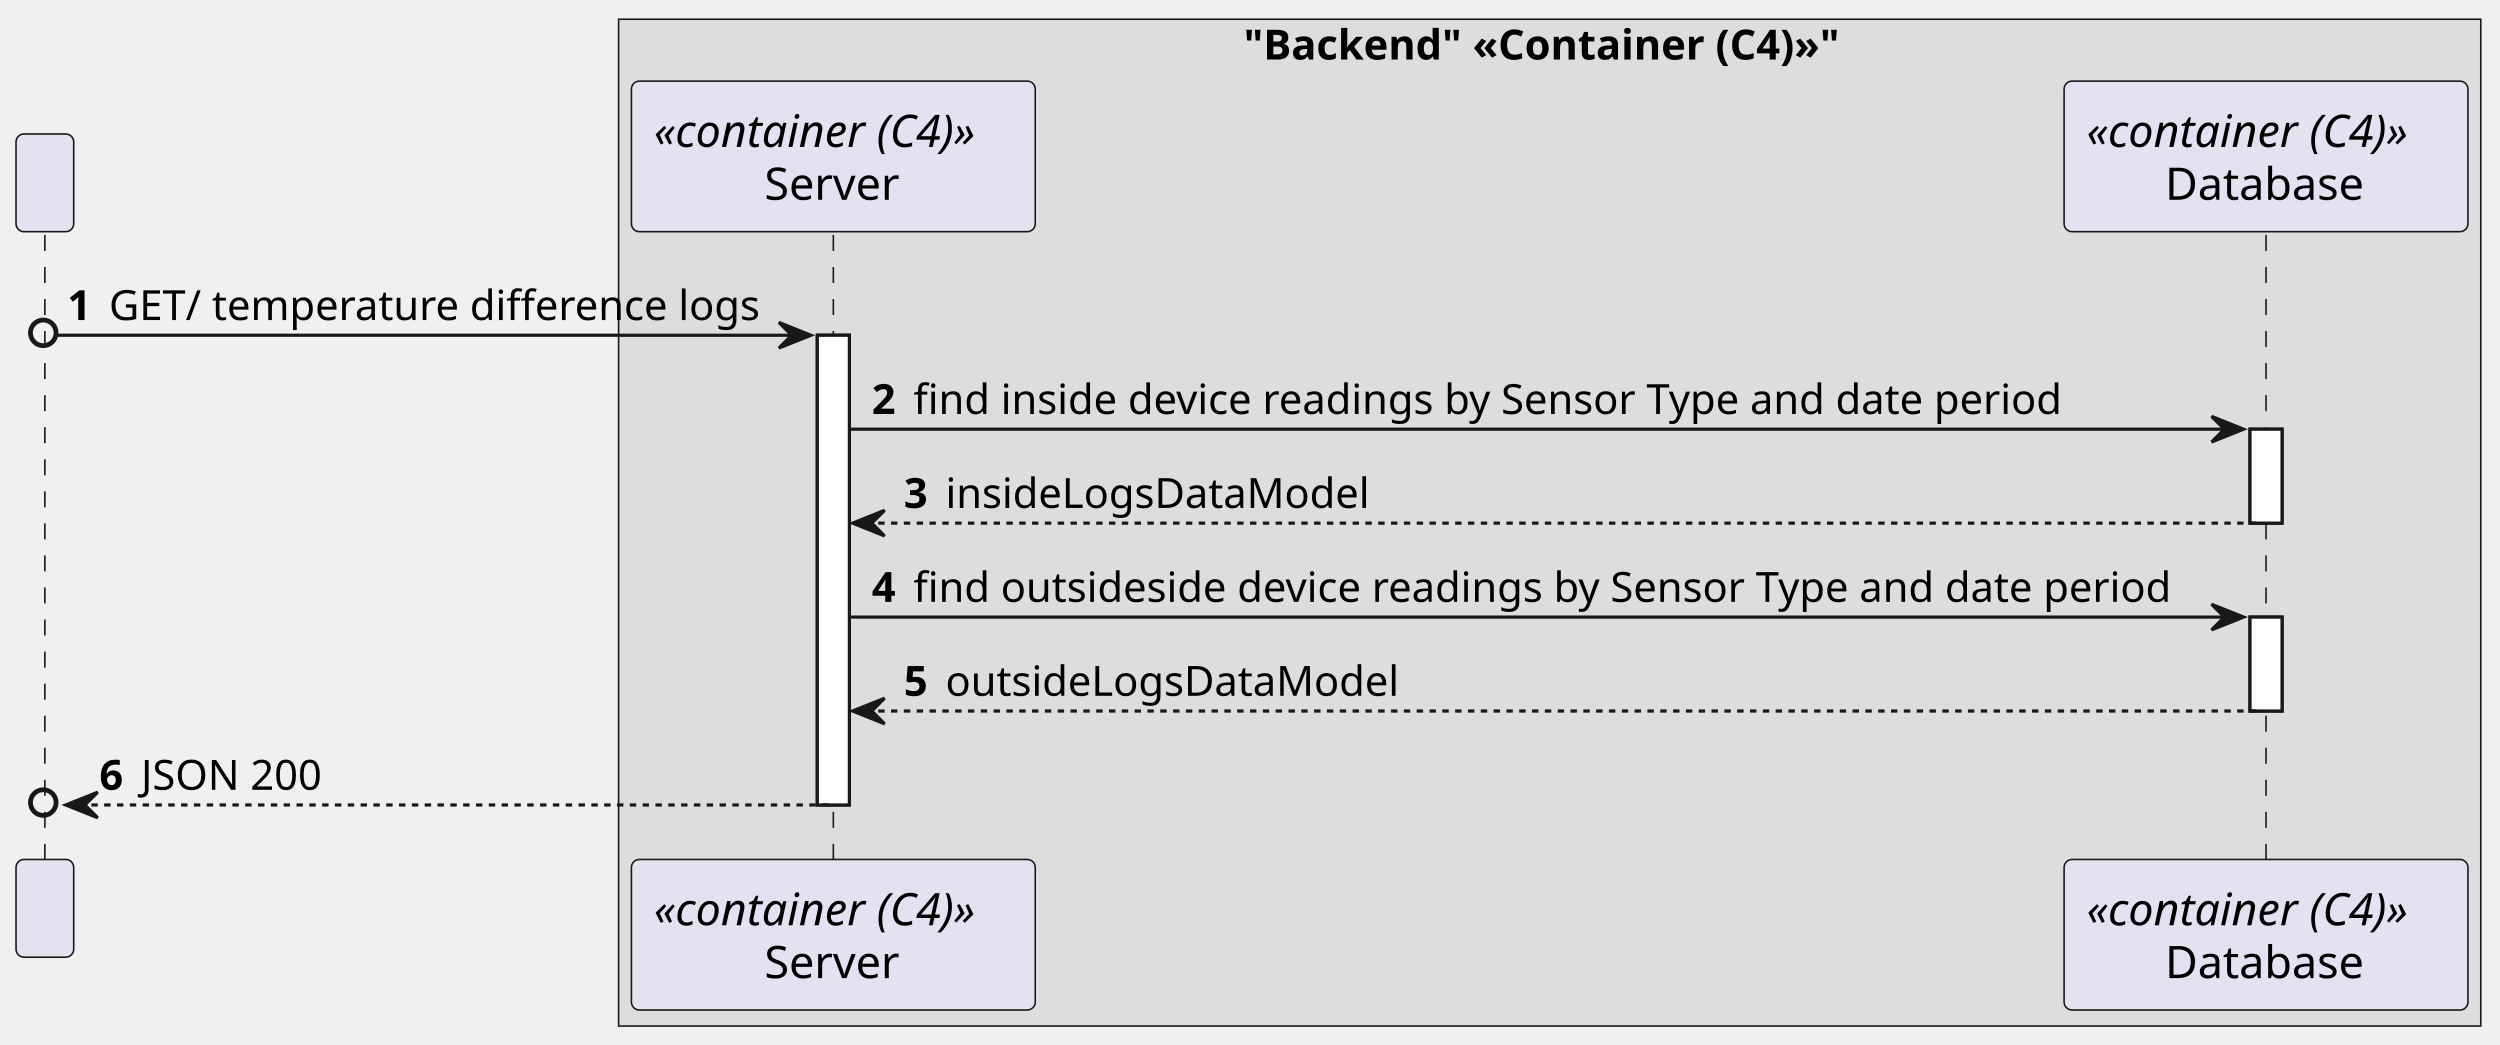
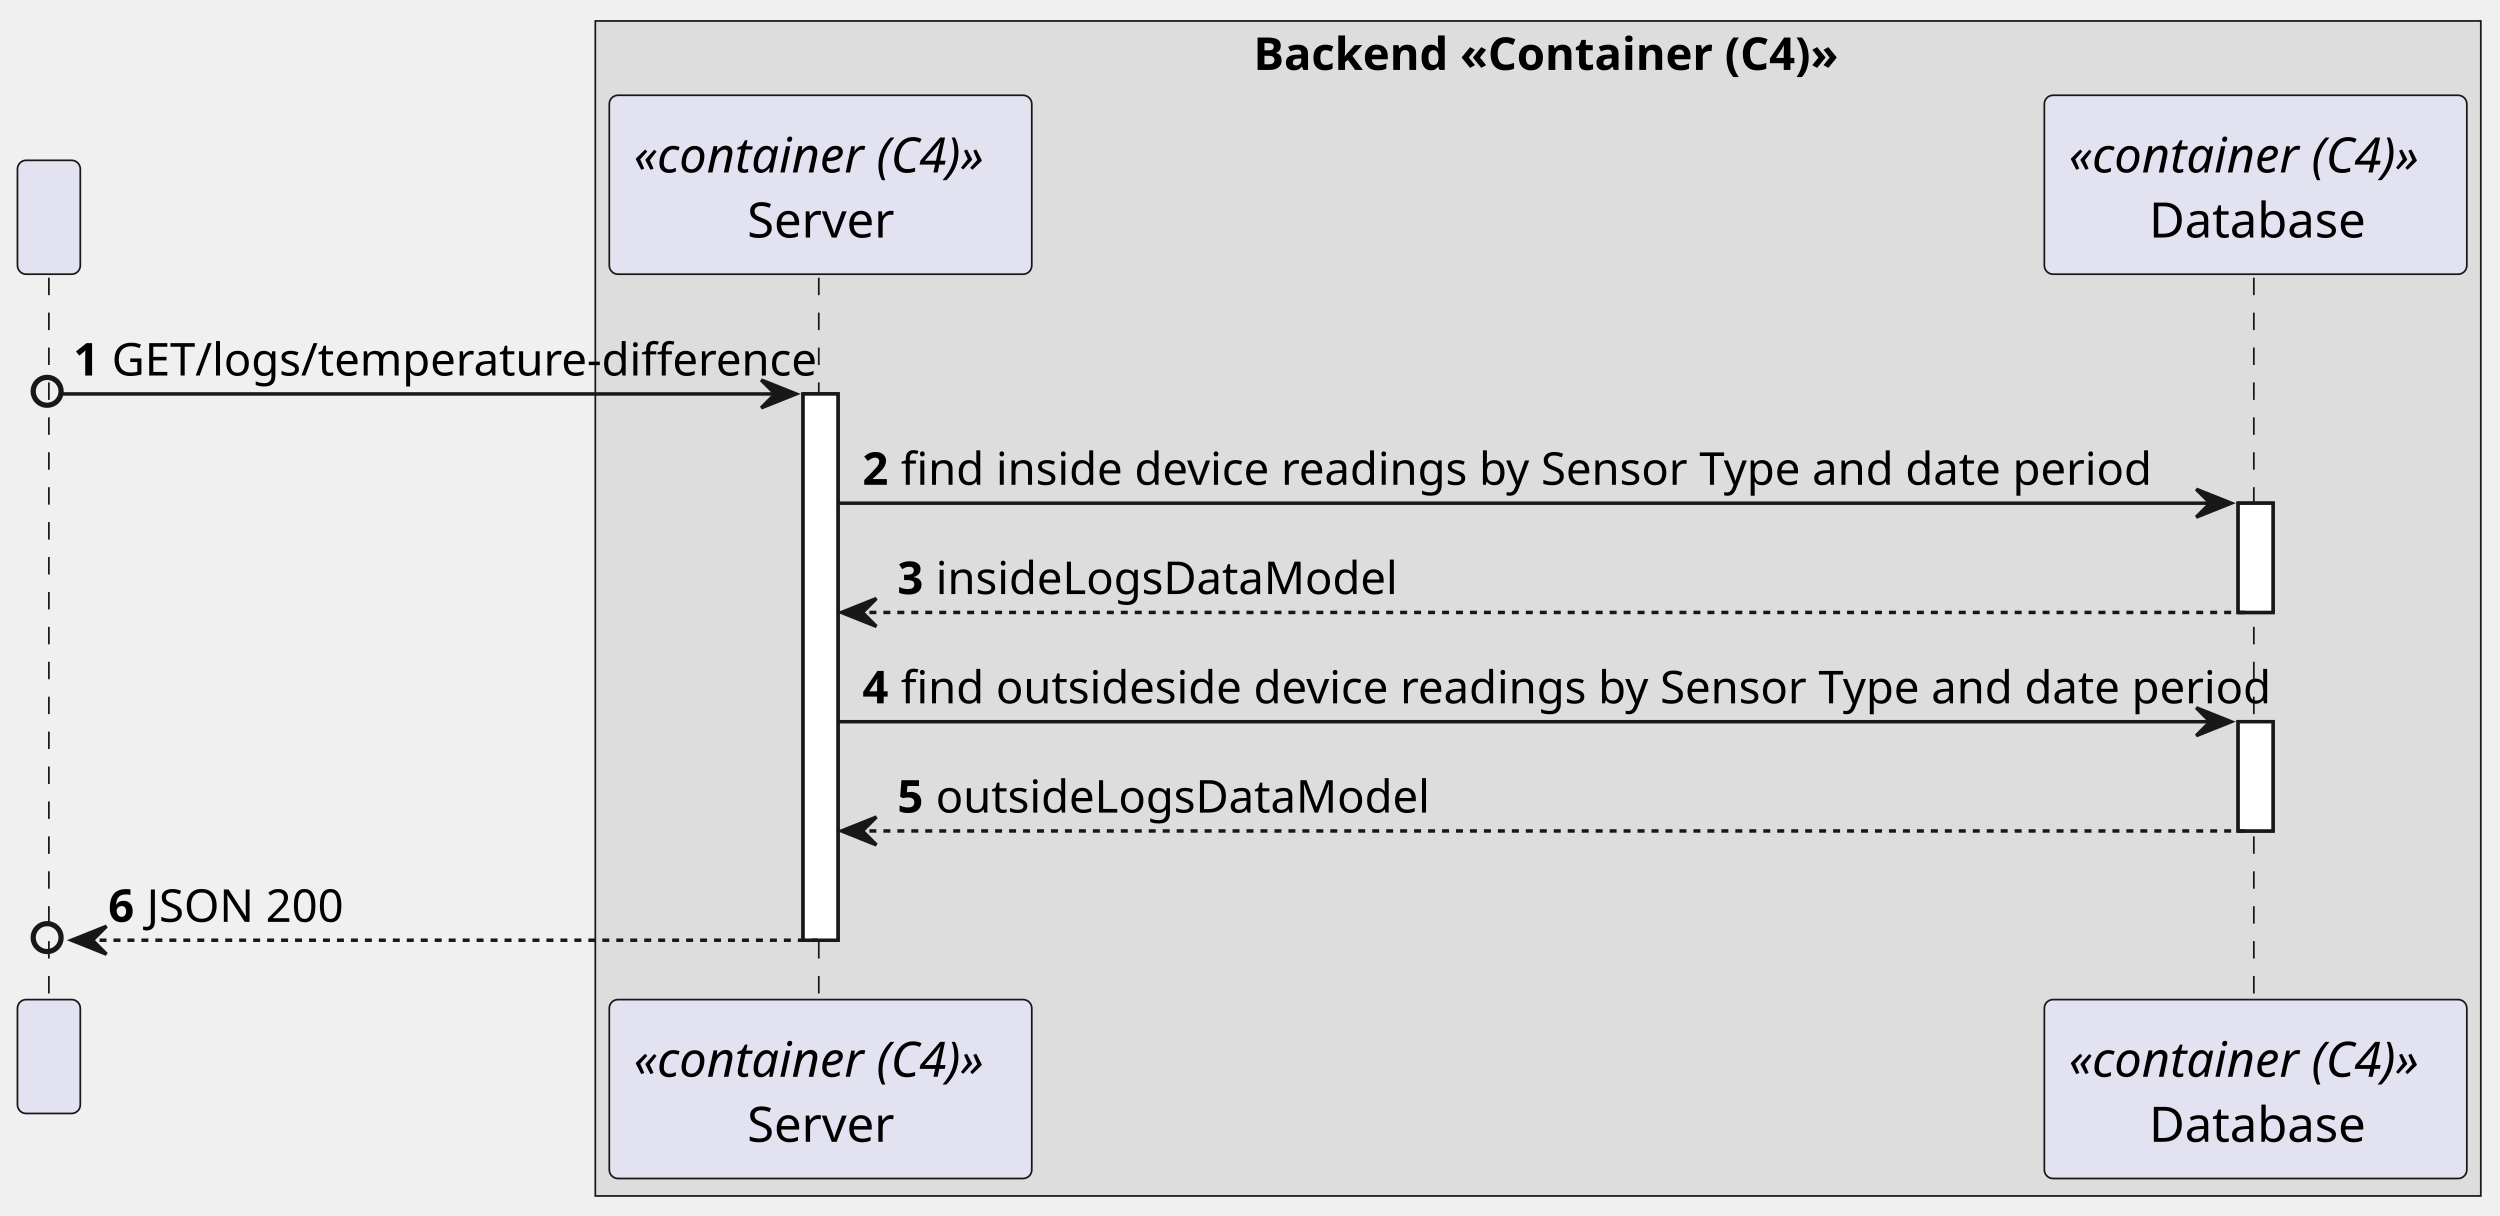
- <svg xmlns="http://www.w3.org/2000/svg" contentStyleType="text/css" height="326px" preserveAspectRatio="none" style="width:780px;height:326px;background:#FFFFFF;" version="1.1" viewBox="0 0 780 326" width="780px" zoomAndPan="magnify">
+ <svg xmlns="http://www.w3.org/2000/svg" contentStyleType="text/css" height="348px" preserveAspectRatio="none" style="width:716px;height:348px;background:#FFFFFF;" version="1.1" viewBox="0 0 716 348" width="716px" zoomAndPan="magnify">
  <defs />
  <g>
-     <rect fill="#DDDDDD" height="314.127" style="stroke:#181818;stroke-width:0.5;" width="581" x="193" y="6" />
-     <text fill="#000000" font-family="sans-serif" font-size="13" font-weight="bold" lengthAdjust="spacing" textLength="191" x="388" y="18.568">"Backend" «Container (C4)»"
-         </text>
-     <rect fill="#FFFFFF" height="146.553" style="stroke:#181818;stroke-width:1.0;" width="10" x="255" y="104.598" />
-     <rect fill="#FFFFFF" height="29.311" style="stroke:#181818;stroke-width:1.0;" width="10" x="702" y="133.908" />
-     <rect fill="#FFFFFF" height="29.311" style="stroke:#181818;stroke-width:1.0;" width="10" x="702" y="192.529" />
-     <line style="stroke:#181818;stroke-width:0.5;stroke-dasharray:5.0,5.0;" x1="14" x2="14" y1="73.287" y2="269.15" />
-     <line style="stroke:#181818;stroke-width:0.5;stroke-dasharray:5.0,5.0;" x1="260" x2="260" y1="73.287" y2="269.15" />
-     <line style="stroke:#181818;stroke-width:0.5;stroke-dasharray:5.0,5.0;" x1="707" x2="707" y1="73.287" y2="269.15" />
-     <rect fill="#E2E2F0" height="30.488" rx="2.5" ry="2.5" style="stroke:#181818;stroke-width:0.5;" width="18" x="5" y="41.799" />
-     <text fill="#000000" font-family="sans-serif" font-size="14" lengthAdjust="spacing" textLength="4" x="12" y="62.334"> 
-         </text>
-     <rect fill="#E2E2F0" height="30.488" rx="2.5" ry="2.5" style="stroke:#181818;stroke-width:0.5;" width="18" x="5" y="268.15" />
-     <text fill="#000000" font-family="sans-serif" font-size="14" lengthAdjust="spacing" textLength="4" x="12" y="288.685"> 
-         </text>
-     <rect fill="#E2E2F0" height="46.977" rx="2.5" ry="2.5" style="stroke:#181818;stroke-width:0.5;" width="126" x="197" y="25.311" />
-     <text fill="#000000" font-family="sans-serif" font-size="14" font-style="italic" lengthAdjust="spacing" textLength="112" x="204" y="45.846">«container (C4)»
-         </text>
-     <text fill="#000000" font-family="sans-serif" font-size="14" lengthAdjust="spacing" textLength="43" x="238.5" y="62.334">Server
-         </text>
-     <rect fill="#E2E2F0" height="46.977" rx="2.5" ry="2.5" style="stroke:#181818;stroke-width:0.5;" width="126" x="197" y="268.15" />
-     <text fill="#000000" font-family="sans-serif" font-size="14" font-style="italic" lengthAdjust="spacing" textLength="112" x="204" y="288.685">«container (C4)»
-         </text>
-     <text fill="#000000" font-family="sans-serif" font-size="14" lengthAdjust="spacing" textLength="43" x="238.5" y="305.174">Server
-         </text>
-     <rect fill="#E2E2F0" height="46.977" rx="2.5" ry="2.5" style="stroke:#181818;stroke-width:0.5;" width="126" x="644" y="25.311" />
-     <text fill="#000000" font-family="sans-serif" font-size="14" font-style="italic" lengthAdjust="spacing" textLength="112" x="651" y="45.846">«container (C4)»
-         </text>
-     <text fill="#000000" font-family="sans-serif" font-size="14" lengthAdjust="spacing" textLength="63" x="675.5" y="62.334">Database
-         </text>
-     <rect fill="#E2E2F0" height="46.977" rx="2.5" ry="2.5" style="stroke:#181818;stroke-width:0.5;" width="126" x="644" y="268.15" />
-     <text fill="#000000" font-family="sans-serif" font-size="14" font-style="italic" lengthAdjust="spacing" textLength="112" x="651" y="288.685">«container (C4)»
-         </text>
-     <text fill="#000000" font-family="sans-serif" font-size="14" lengthAdjust="spacing" textLength="63" x="675.5" y="305.174">Database
-         </text>
-     <rect fill="#FFFFFF" height="146.553" style="stroke:#181818;stroke-width:1.0;" width="10" x="255" y="104.598" />
-     <rect fill="#FFFFFF" height="29.311" style="stroke:#181818;stroke-width:1.0;" width="10" x="702" y="133.908" />
-     <rect fill="#FFFFFF" height="29.311" style="stroke:#181818;stroke-width:1.0;" width="10" x="702" y="192.529" />
-     <ellipse cx="13.5" cy="103.848" fill="none" rx="4" ry="4" style="stroke:#181818;stroke-width:1.5;" />
-     <polygon fill="#181818" points="243,100.598,253,104.598,243,108.598,247,104.598" style="stroke:#181818;stroke-width:1.0;" />
-     <line style="stroke:#181818;stroke-width:1.0;" x1="18" x2="249" y1="104.598" y2="104.598" />
-     <text fill="#000000" font-family="sans-serif" font-size="13" font-weight="bold" lengthAdjust="spacing" textLength="9" x="21" y="99.856">1
-         </text>
-     <text fill="#000000" font-family="sans-serif" font-size="13" lengthAdjust="spacing" textLength="209" x="34" y="99.856">GET/ temperature difference logs
-         </text>
-     <polygon fill="#181818" points="690,129.908,700,133.908,690,137.908,694,133.908" style="stroke:#181818;stroke-width:1.0;" />
-     <line style="stroke:#181818;stroke-width:1.0;" x1="265" x2="696" y1="133.908" y2="133.908" />
-     <text fill="#000000" font-family="sans-serif" font-size="13" font-weight="bold" lengthAdjust="spacing" textLength="9" x="272" y="129.166">2
-         </text>
-     <text fill="#000000" font-family="sans-serif" font-size="13" lengthAdjust="spacing" textLength="370" x="285" y="129.166">find inside device readings by Sensor Type and date period
-         </text>
-     <polygon fill="#181818" points="276,159.219,266,163.219,276,167.219,272,163.219" style="stroke:#181818;stroke-width:1.0;" />
-     <line style="stroke:#181818;stroke-width:1.0;stroke-dasharray:2.0,2.0;" x1="270" x2="706" y1="163.219" y2="163.219" />
-     <text fill="#000000" font-family="sans-serif" font-size="13" font-weight="bold" lengthAdjust="spacing" textLength="9" x="282" y="158.477">3
-         </text>
-     <text fill="#000000" font-family="sans-serif" font-size="13" lengthAdjust="spacing" textLength="135" x="295" y="158.477">insideLogsDataModel
-         </text>
-     <polygon fill="#181818" points="690,188.529,700,192.529,690,196.529,694,192.529" style="stroke:#181818;stroke-width:1.0;" />
-     <line style="stroke:#181818;stroke-width:1.0;" x1="265" x2="696" y1="192.529" y2="192.529" />
-     <text fill="#000000" font-family="sans-serif" font-size="13" font-weight="bold" lengthAdjust="spacing" textLength="9" x="272" y="187.787">4
-         </text>
-     <text fill="#000000" font-family="sans-serif" font-size="13" lengthAdjust="spacing" textLength="405" x="285" y="187.787">find outsideside device readings by Sensor Type and date period
-         </text>
-     <polygon fill="#181818" points="276,217.84,266,221.84,276,225.84,272,221.84" style="stroke:#181818;stroke-width:1.0;" />
-     <line style="stroke:#181818;stroke-width:1.0;stroke-dasharray:2.0,2.0;" x1="270" x2="706" y1="221.84" y2="221.84" />
-     <text fill="#000000" font-family="sans-serif" font-size="13" font-weight="bold" lengthAdjust="spacing" textLength="9" x="282" y="217.098">5
-         </text>
-     <text fill="#000000" font-family="sans-serif" font-size="13" lengthAdjust="spacing" textLength="144" x="295" y="217.098">outsideLogsDataModel
-         </text>
-     <ellipse cx="13.5" cy="250.4" fill="none" rx="4" ry="4" style="stroke:#181818;stroke-width:1.5;" />
-     <polygon fill="#181818" points="30.5,247.15,20.5,251.15,30.5,255.15,26.5,251.15" style="stroke:#181818;stroke-width:1.0;" />
-     <line style="stroke:#181818;stroke-width:1.0;stroke-dasharray:2.0,2.0;" x1="28.5" x2="259" y1="251.15" y2="251.15" />
-     <text fill="#000000" font-family="sans-serif" font-size="13" font-weight="bold" lengthAdjust="spacing" textLength="9" x="31" y="246.408">6
-         </text>
-     <text fill="#000000" font-family="sans-serif" font-size="13" lengthAdjust="spacing" textLength="59" x="44" y="246.408">JSON 200
-         </text>
+     <rect fill="#DDDDDD" height="336.522" style="stroke:#181818;stroke-width:0.5;" width="540" x="170.5" y="6" />
+     <text fill="#000000" font-family="sans-serif" font-size="13" font-weight="bold" lengthAdjust="spacing" textLength="163" x="359" y="20.028">Backend «Container (C4)»</text>
+     <rect fill="#FFFFFF" height="156.455" style="stroke:#181818;stroke-width:1.0;" width="10" x="230" y="112.824" />
+     <rect fill="#FFFFFF" height="31.291" style="stroke:#181818;stroke-width:1.0;" width="10" x="641" y="144.115" />
+     <rect fill="#FFFFFF" height="31.291" style="stroke:#181818;stroke-width:1.0;" width="10" x="641" y="206.697" />
+     <line style="stroke:#181818;stroke-width:0.5;stroke-dasharray:5.0,5.0;" x1="14" x2="14" y1="79.533" y2="287.279" />
+     <line style="stroke:#181818;stroke-width:0.5;stroke-dasharray:5.0,5.0;" x1="234.5" x2="234.5" y1="79.533" y2="287.279" />
+     <line style="stroke:#181818;stroke-width:0.5;stroke-dasharray:5.0,5.0;" x1="645.5" x2="645.5" y1="79.533" y2="287.279" />
+     <rect fill="#E2E2F0" height="32.621" rx="2.5" ry="2.5" style="stroke:#181818;stroke-width:0.5;" width="18" x="5" y="45.912" />
+     <text fill="#000000" font-family="sans-serif" font-size="14" lengthAdjust="spacing" textLength="4" x="12" y="68.019"> </text>
+     <rect fill="#E2E2F0" height="32.621" rx="2.5" ry="2.5" style="stroke:#181818;stroke-width:0.5;" width="18" x="5" y="286.279" />
+     <text fill="#000000" font-family="sans-serif" font-size="14" lengthAdjust="spacing" textLength="4" x="12" y="308.387"> </text>
+     <rect fill="#E2E2F0" height="51.242" rx="2.5" ry="2.5" style="stroke:#181818;stroke-width:0.5;" width="121" x="174.5" y="27.291" />
+     <text fill="#000000" font-family="sans-serif" font-size="14" font-style="italic" lengthAdjust="spacing" textLength="107" x="181.5" y="49.398">«container (C4)»</text>
+     <text fill="#000000" font-family="sans-serif" font-size="14" lengthAdjust="spacing" textLength="42" x="214" y="68.019">Server</text>
+     <rect fill="#E2E2F0" height="51.242" rx="2.5" ry="2.5" style="stroke:#181818;stroke-width:0.5;" width="121" x="174.5" y="286.279" />
+     <text fill="#000000" font-family="sans-serif" font-size="14" font-style="italic" lengthAdjust="spacing" textLength="107" x="181.5" y="308.387">«container (C4)»</text>
+     <text fill="#000000" font-family="sans-serif" font-size="14" lengthAdjust="spacing" textLength="42" x="214" y="327.008">Server</text>
+     <rect fill="#E2E2F0" height="51.242" rx="2.5" ry="2.5" style="stroke:#181818;stroke-width:0.5;" width="121" x="585.5" y="27.291" />
+     <text fill="#000000" font-family="sans-serif" font-size="14" font-style="italic" lengthAdjust="spacing" textLength="107" x="592.5" y="49.398">«container (C4)»</text>
+     <text fill="#000000" font-family="sans-serif" font-size="14" lengthAdjust="spacing" textLength="61" x="615.5" y="68.019">Database</text>
+     <rect fill="#E2E2F0" height="51.242" rx="2.5" ry="2.5" style="stroke:#181818;stroke-width:0.5;" width="121" x="585.5" y="286.279" />
+     <text fill="#000000" font-family="sans-serif" font-size="14" font-style="italic" lengthAdjust="spacing" textLength="107" x="592.5" y="308.387">«container (C4)»</text>
+     <text fill="#000000" font-family="sans-serif" font-size="14" lengthAdjust="spacing" textLength="61" x="615.5" y="327.008">Database</text>
+     <rect fill="#FFFFFF" height="156.455" style="stroke:#181818;stroke-width:1.0;" width="10" x="230" y="112.824" />
+     <rect fill="#FFFFFF" height="31.291" style="stroke:#181818;stroke-width:1.0;" width="10" x="641" y="144.115" />
+     <rect fill="#FFFFFF" height="31.291" style="stroke:#181818;stroke-width:1.0;" width="10" x="641" y="206.697" />
+     <ellipse cx="13.5" cy="112.074" fill="none" rx="4" ry="4" style="stroke:#181818;stroke-width:1.5;" />
+     <polygon fill="#181818" points="218,108.824,228,112.824,218,116.824,222,112.824" style="stroke:#181818;stroke-width:1.0;" />
+     <line style="stroke:#181818;stroke-width:1.0;" x1="18" x2="224" y1="112.824" y2="112.824" />
+     <text fill="#000000" font-family="sans-serif" font-size="13" font-weight="bold" lengthAdjust="spacing" textLength="7" x="21" y="107.561">1</text>
+     <text fill="#000000" font-family="sans-serif" font-size="13" lengthAdjust="spacing" textLength="186" x="32" y="107.561">GET/logs/temperature-difference</text>
+     <polygon fill="#181818" points="629,140.115,639,144.115,629,148.115,633,144.115" style="stroke:#181818;stroke-width:1.0;" />
+     <line style="stroke:#181818;stroke-width:1.0;" x1="240" x2="635" y1="144.115" y2="144.115" />
+     <text fill="#000000" font-family="sans-serif" font-size="13" font-weight="bold" lengthAdjust="spacing" textLength="7" x="247" y="138.852">2</text>
+     <text fill="#000000" font-family="sans-serif" font-size="13" lengthAdjust="spacing" textLength="339" x="258" y="138.852">find inside device readings by Sensor Type and date period</text>
+     <polygon fill="#181818" points="251,171.406,241,175.406,251,179.406,247,175.406" style="stroke:#181818;stroke-width:1.0;" />
+     <line style="stroke:#181818;stroke-width:1.0;stroke-dasharray:2.0,2.0;" x1="245" x2="645" y1="175.406" y2="175.406" />
+     <text fill="#000000" font-family="sans-serif" font-size="13" font-weight="bold" lengthAdjust="spacing" textLength="7" x="257" y="170.144">3</text>
+     <text fill="#000000" font-family="sans-serif" font-size="13" lengthAdjust="spacing" textLength="124" x="268" y="170.144">insideLogsDataModel</text>
+     <polygon fill="#181818" points="629,202.697,639,206.697,629,210.697,633,206.697" style="stroke:#181818;stroke-width:1.0;" />
+     <line style="stroke:#181818;stroke-width:1.0;" x1="240" x2="635" y1="206.697" y2="206.697" />
+     <text fill="#000000" font-family="sans-serif" font-size="13" font-weight="bold" lengthAdjust="spacing" textLength="7" x="247" y="201.435">4</text>
+     <text fill="#000000" font-family="sans-serif" font-size="13" lengthAdjust="spacing" textLength="371" x="258" y="201.435">find outsideside device readings by Sensor Type and date period</text>
+     <polygon fill="#181818" points="251,233.988,241,237.988,251,241.988,247,237.988" style="stroke:#181818;stroke-width:1.0;" />
+     <line style="stroke:#181818;stroke-width:1.0;stroke-dasharray:2.0,2.0;" x1="245" x2="645" y1="237.988" y2="237.988" />
+     <text fill="#000000" font-family="sans-serif" font-size="13" font-weight="bold" lengthAdjust="spacing" textLength="7" x="257" y="232.726">5</text>
+     <text fill="#000000" font-family="sans-serif" font-size="13" lengthAdjust="spacing" textLength="132" x="268" y="232.726">outsideLogsDataModel</text>
+     <ellipse cx="13.5" cy="268.529" fill="none" rx="4" ry="4" style="stroke:#181818;stroke-width:1.5;" />
+     <polygon fill="#181818" points="30.5,265.279,20.5,269.279,30.5,273.279,26.5,269.279" style="stroke:#181818;stroke-width:1.0;" />
+     <line style="stroke:#181818;stroke-width:1.0;stroke-dasharray:2.0,2.0;" x1="28.5" x2="234" y1="269.279" y2="269.279" />
+     <text fill="#000000" font-family="sans-serif" font-size="13" font-weight="bold" lengthAdjust="spacing" textLength="7" x="31" y="264.017">6</text>
+     <text fill="#000000" font-family="sans-serif" font-size="13" lengthAdjust="spacing" textLength="59" x="42" y="264.017">JSON 200</text>
  </g>
</svg>
